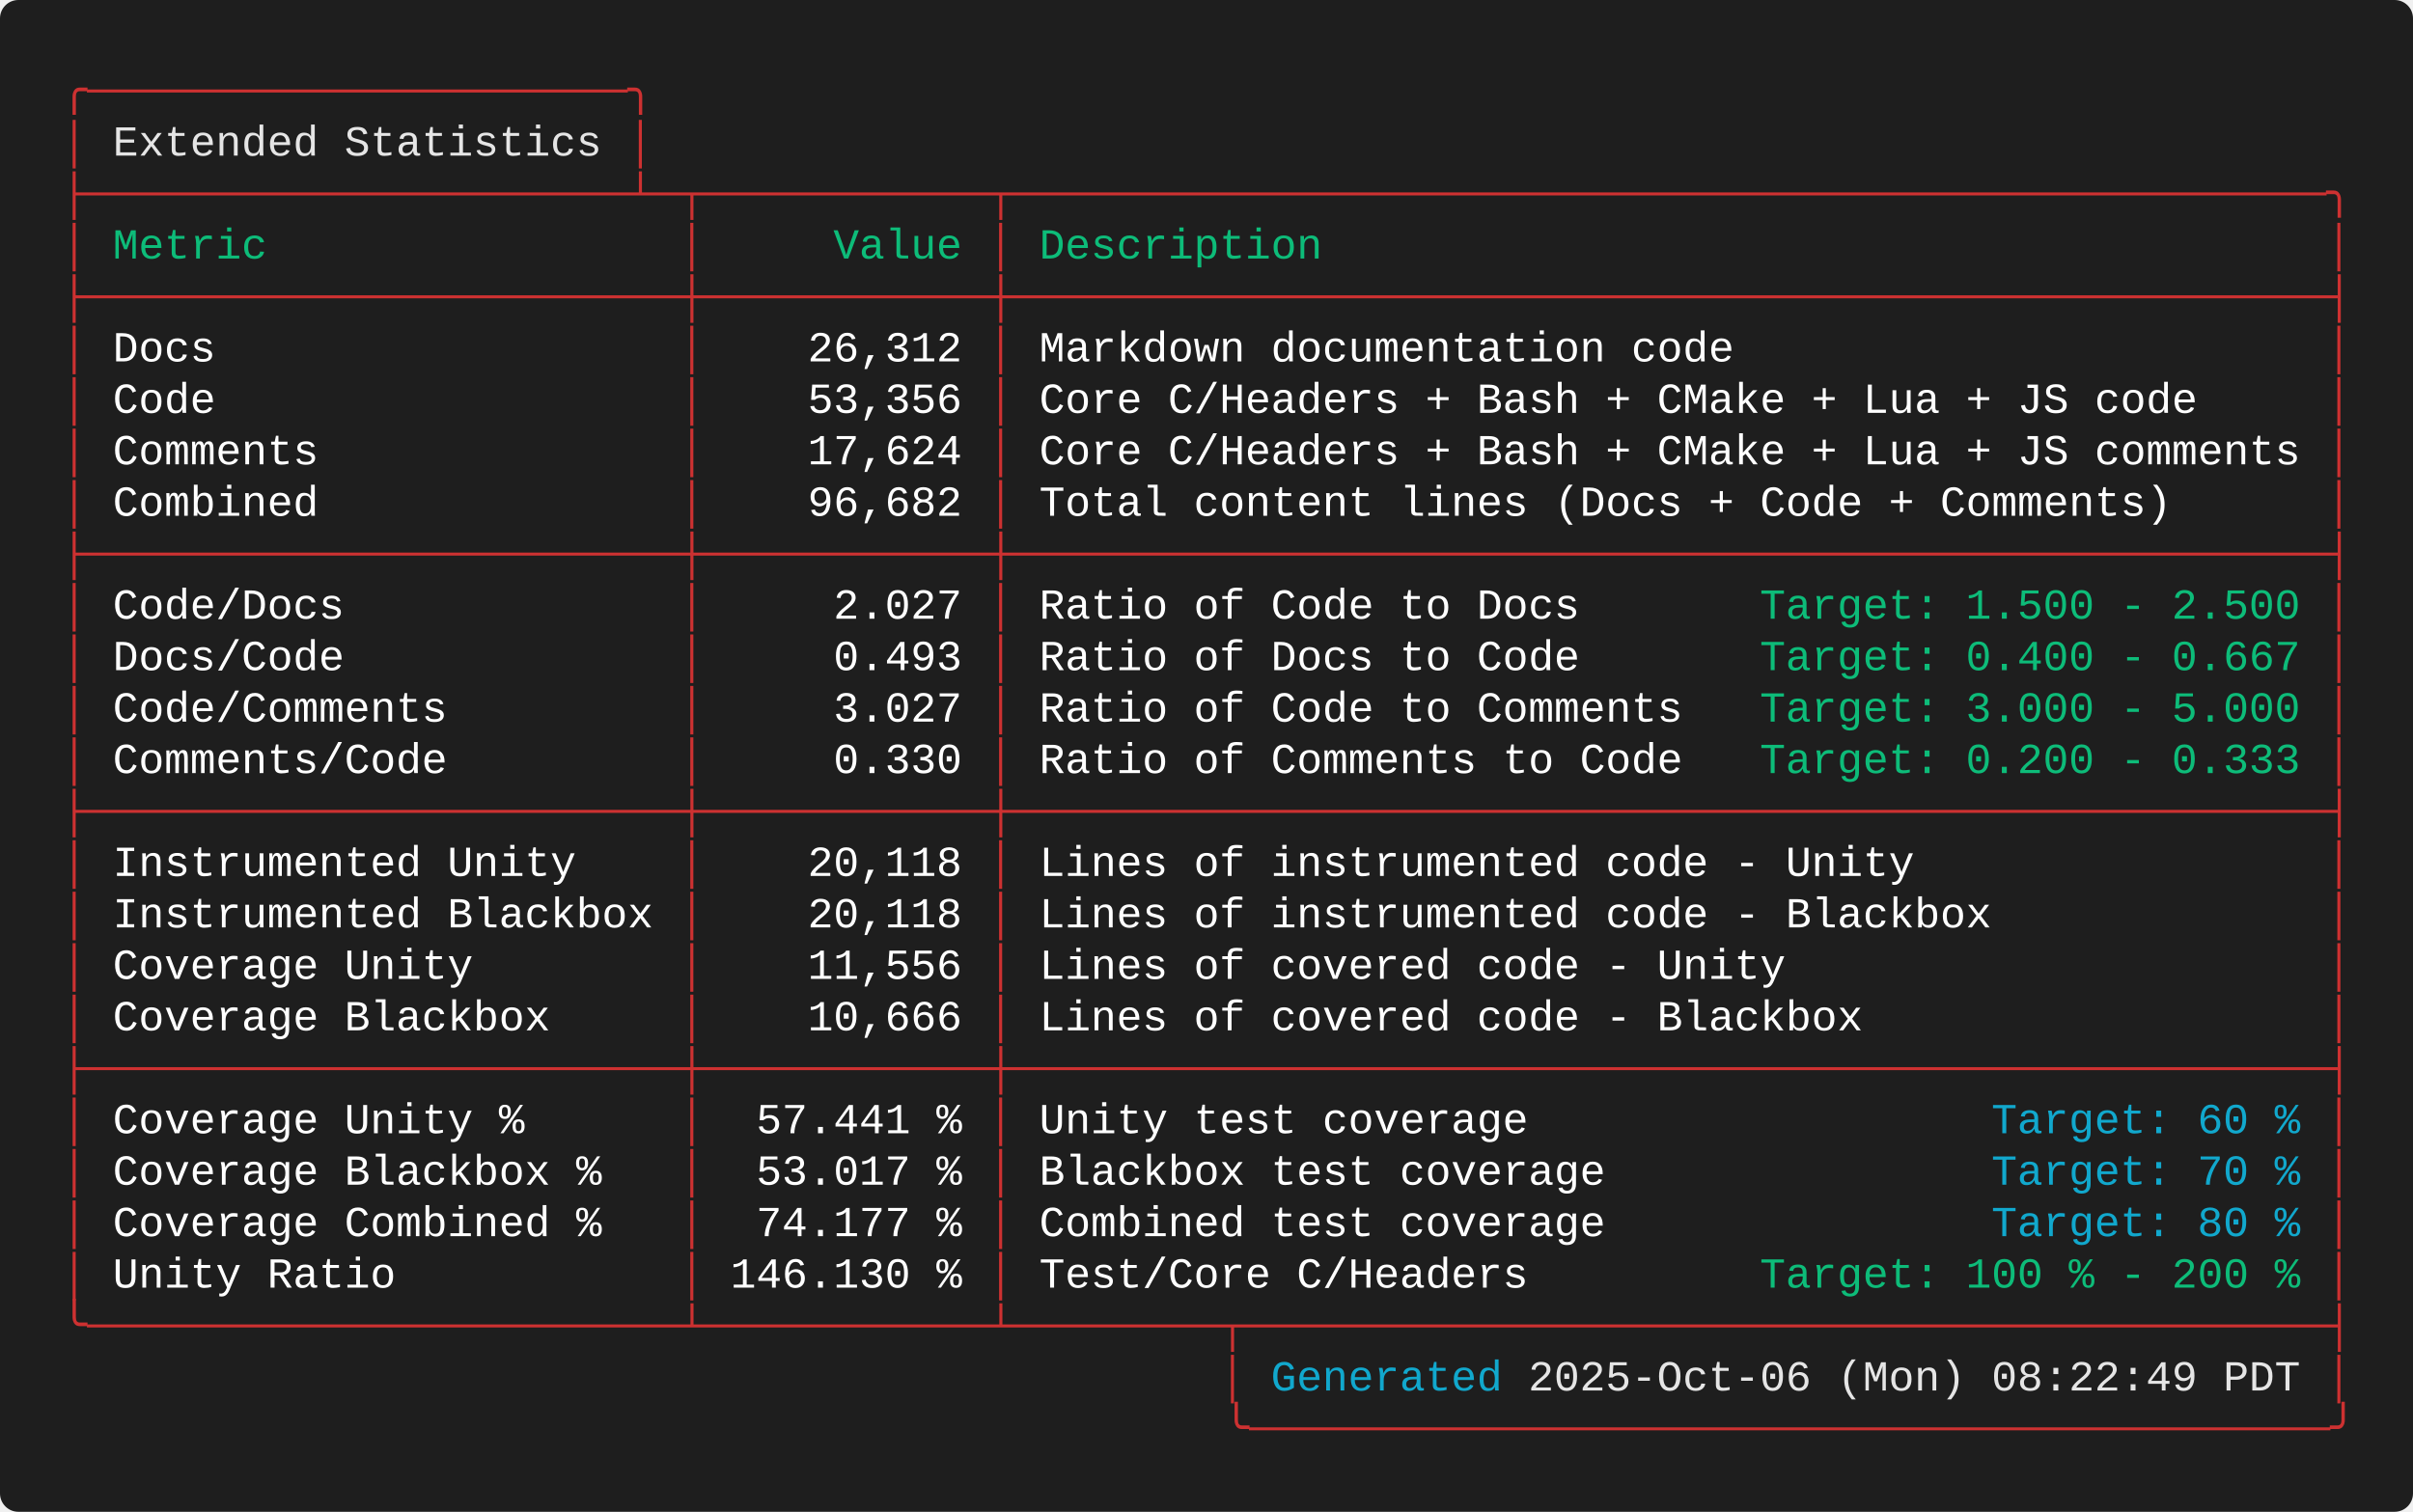
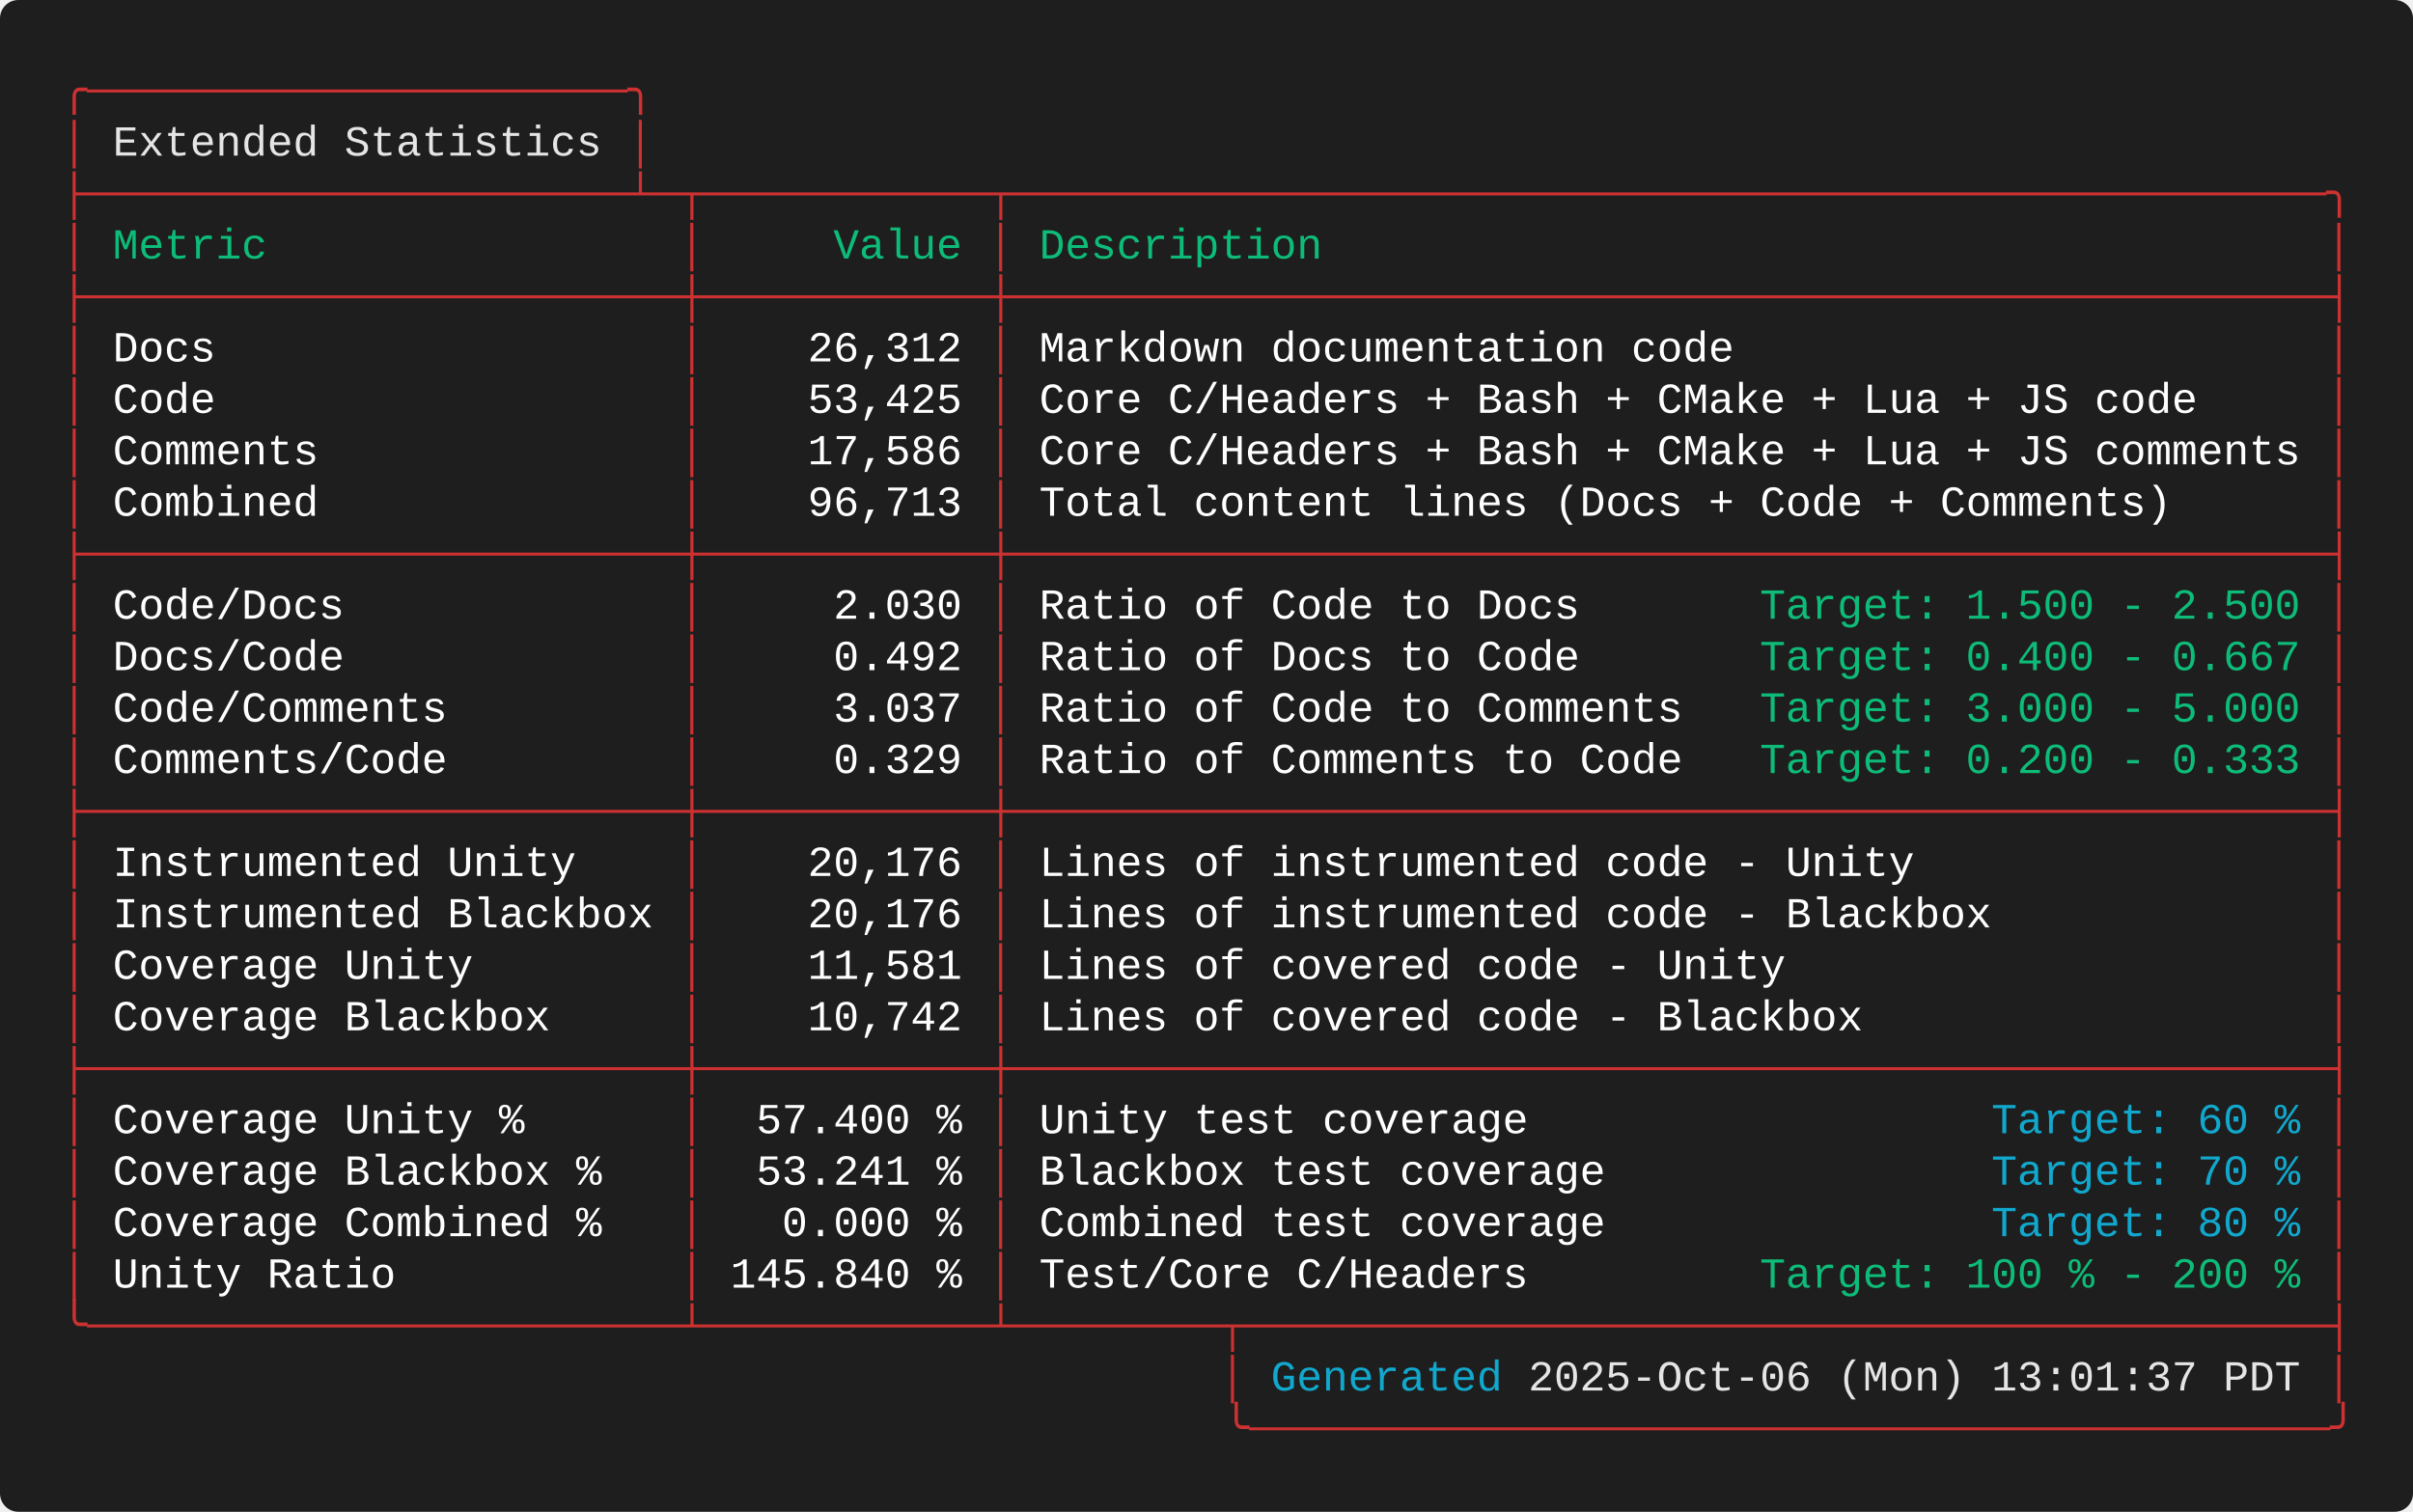
<svg xmlns="http://www.w3.org/2000/svg" width="787.60" height="493.60" viewBox="0 0 787.60 493.60">
  <defs>
    <style type="text/css">.terminal-text { font-family: 'Consolas', 'Consolas', 'Monaco', 'Courier New', monospace; }</style>
  </defs>
  <rect width="100%" height="100%" fill="#1e1e1e" rx="6" />
  <text x="20.00" y="34.00" font-size="14" class="terminal-text" xml:space="preserve" textLength="193.20" lengthAdjust="spacingAndGlyphs" fill="#cd3131">╭─────────────────────╮</text>
  <text x="20.00" y="50.80" font-size="14" class="terminal-text" xml:space="preserve" textLength="16.80" lengthAdjust="spacingAndGlyphs" fill="#cd3131">│ </text>
  <text x="36.80" y="50.80" font-size="14" class="terminal-text" xml:space="preserve" textLength="159.60" lengthAdjust="spacingAndGlyphs" fill="#e5e5e5">Extended Statistics</text>
  <text x="196.40" y="50.80" font-size="14" class="terminal-text" xml:space="preserve" textLength="8.40" lengthAdjust="spacingAndGlyphs" fill="#ffffff"> </text>
  <text x="204.80" y="50.80" font-size="14" class="terminal-text" xml:space="preserve" textLength="8.40" lengthAdjust="spacingAndGlyphs" fill="#cd3131">│</text>
  <text x="20.00" y="67.60" font-size="14" class="terminal-text" xml:space="preserve" textLength="747.60" lengthAdjust="spacingAndGlyphs" fill="#cd3131">├─────────────────────┴─┬───────────┬───────────────────────────────────────────────────╮</text>
  <text x="20.00" y="84.40" font-size="14" class="terminal-text" xml:space="preserve" textLength="8.40" lengthAdjust="spacingAndGlyphs" fill="#cd3131">│</text>
  <text x="28.40" y="84.40" font-size="14" class="terminal-text" xml:space="preserve" textLength="193.20" lengthAdjust="spacingAndGlyphs" fill="#0dbc79"> Metric                </text>
  <text x="221.60" y="84.40" font-size="14" class="terminal-text" xml:space="preserve" textLength="8.40" lengthAdjust="spacingAndGlyphs" fill="#cd3131">│</text>
  <text x="230.00" y="84.40" font-size="14" class="terminal-text" xml:space="preserve" textLength="92.40" lengthAdjust="spacingAndGlyphs" fill="#0dbc79">     Value </text>
  <text x="322.40" y="84.40" font-size="14" class="terminal-text" xml:space="preserve" textLength="8.40" lengthAdjust="spacingAndGlyphs" fill="#cd3131">│</text>
  <text x="330.80" y="84.40" font-size="14" class="terminal-text" xml:space="preserve" textLength="428.40" lengthAdjust="spacingAndGlyphs" fill="#0dbc79"> Description                                       </text>
  <text x="759.20" y="84.40" font-size="14" class="terminal-text" xml:space="preserve" textLength="8.40" lengthAdjust="spacingAndGlyphs" fill="#cd3131">│</text>
  <text x="20.00" y="101.20" font-size="14" class="terminal-text" xml:space="preserve" textLength="747.60" lengthAdjust="spacingAndGlyphs" fill="#cd3131">├───────────────────────┼───────────┼───────────────────────────────────────────────────┤</text>
  <text x="20.00" y="118.00" font-size="14" class="terminal-text" xml:space="preserve" textLength="8.40" lengthAdjust="spacingAndGlyphs" fill="#cd3131">│</text>
  <text x="28.40" y="118.00" font-size="14" class="terminal-text" xml:space="preserve" textLength="193.20" lengthAdjust="spacingAndGlyphs" fill="#ffffff"> Docs                  </text>
  <text x="221.60" y="118.00" font-size="14" class="terminal-text" xml:space="preserve" textLength="8.40" lengthAdjust="spacingAndGlyphs" fill="#cd3131">│</text>
  <text x="230.00" y="118.00" font-size="14" class="terminal-text" xml:space="preserve" textLength="92.40" lengthAdjust="spacingAndGlyphs" fill="#ffffff">    26,312 </text>
  <text x="322.40" y="118.00" font-size="14" class="terminal-text" xml:space="preserve" textLength="8.40" lengthAdjust="spacingAndGlyphs" fill="#cd3131">│</text>
  <text x="330.80" y="118.00" font-size="14" class="terminal-text" xml:space="preserve" textLength="428.40" lengthAdjust="spacingAndGlyphs" fill="#ffffff"> Markdown documentation code                       </text>
  <text x="759.20" y="118.00" font-size="14" class="terminal-text" xml:space="preserve" textLength="8.40" lengthAdjust="spacingAndGlyphs" fill="#cd3131">│</text>
  <text x="20.00" y="134.80" font-size="14" class="terminal-text" xml:space="preserve" textLength="8.40" lengthAdjust="spacingAndGlyphs" fill="#cd3131">│</text>
  <text x="28.40" y="134.80" font-size="14" class="terminal-text" xml:space="preserve" textLength="193.20" lengthAdjust="spacingAndGlyphs" fill="#ffffff"> Code                  </text>
  <text x="221.60" y="134.80" font-size="14" class="terminal-text" xml:space="preserve" textLength="8.40" lengthAdjust="spacingAndGlyphs" fill="#cd3131">│</text>
-   <text x="230.00" y="134.80" font-size="14" class="terminal-text" xml:space="preserve" textLength="92.40" lengthAdjust="spacingAndGlyphs" fill="#ffffff">    53,356 </text>
+   <text x="230.00" y="134.80" font-size="14" class="terminal-text" xml:space="preserve" textLength="92.40" lengthAdjust="spacingAndGlyphs" fill="#ffffff">    53,425 </text>
  <text x="322.40" y="134.80" font-size="14" class="terminal-text" xml:space="preserve" textLength="8.40" lengthAdjust="spacingAndGlyphs" fill="#cd3131">│</text>
  <text x="330.80" y="134.80" font-size="14" class="terminal-text" xml:space="preserve" textLength="428.40" lengthAdjust="spacingAndGlyphs" fill="#ffffff"> Core C/Headers + Bash + CMake + Lua + JS code     </text>
  <text x="759.20" y="134.80" font-size="14" class="terminal-text" xml:space="preserve" textLength="8.40" lengthAdjust="spacingAndGlyphs" fill="#cd3131">│</text>
  <text x="20.00" y="151.60" font-size="14" class="terminal-text" xml:space="preserve" textLength="8.40" lengthAdjust="spacingAndGlyphs" fill="#cd3131">│</text>
  <text x="28.40" y="151.60" font-size="14" class="terminal-text" xml:space="preserve" textLength="193.20" lengthAdjust="spacingAndGlyphs" fill="#ffffff"> Comments              </text>
  <text x="221.60" y="151.60" font-size="14" class="terminal-text" xml:space="preserve" textLength="8.40" lengthAdjust="spacingAndGlyphs" fill="#cd3131">│</text>
-   <text x="230.00" y="151.60" font-size="14" class="terminal-text" xml:space="preserve" textLength="92.40" lengthAdjust="spacingAndGlyphs" fill="#ffffff">    17,624 </text>
+   <text x="230.00" y="151.60" font-size="14" class="terminal-text" xml:space="preserve" textLength="92.40" lengthAdjust="spacingAndGlyphs" fill="#ffffff">    17,586 </text>
  <text x="322.40" y="151.60" font-size="14" class="terminal-text" xml:space="preserve" textLength="8.40" lengthAdjust="spacingAndGlyphs" fill="#cd3131">│</text>
  <text x="330.80" y="151.60" font-size="14" class="terminal-text" xml:space="preserve" textLength="428.40" lengthAdjust="spacingAndGlyphs" fill="#ffffff"> Core C/Headers + Bash + CMake + Lua + JS comments </text>
  <text x="759.20" y="151.60" font-size="14" class="terminal-text" xml:space="preserve" textLength="8.40" lengthAdjust="spacingAndGlyphs" fill="#cd3131">│</text>
  <text x="20.00" y="168.40" font-size="14" class="terminal-text" xml:space="preserve" textLength="8.40" lengthAdjust="spacingAndGlyphs" fill="#cd3131">│</text>
  <text x="28.40" y="168.40" font-size="14" class="terminal-text" xml:space="preserve" textLength="193.20" lengthAdjust="spacingAndGlyphs" fill="#ffffff"> Combined              </text>
  <text x="221.60" y="168.40" font-size="14" class="terminal-text" xml:space="preserve" textLength="8.40" lengthAdjust="spacingAndGlyphs" fill="#cd3131">│</text>
-   <text x="230.00" y="168.40" font-size="14" class="terminal-text" xml:space="preserve" textLength="92.40" lengthAdjust="spacingAndGlyphs" fill="#ffffff">    96,682 </text>
+   <text x="230.00" y="168.40" font-size="14" class="terminal-text" xml:space="preserve" textLength="92.40" lengthAdjust="spacingAndGlyphs" fill="#ffffff">    96,713 </text>
  <text x="322.40" y="168.40" font-size="14" class="terminal-text" xml:space="preserve" textLength="8.40" lengthAdjust="spacingAndGlyphs" fill="#cd3131">│</text>
  <text x="330.80" y="168.40" font-size="14" class="terminal-text" xml:space="preserve" textLength="428.40" lengthAdjust="spacingAndGlyphs" fill="#ffffff"> Total content lines (Docs + Code + Comments)      </text>
  <text x="759.20" y="168.40" font-size="14" class="terminal-text" xml:space="preserve" textLength="8.40" lengthAdjust="spacingAndGlyphs" fill="#cd3131">│</text>
  <text x="20.00" y="185.20" font-size="14" class="terminal-text" xml:space="preserve" textLength="747.60" lengthAdjust="spacingAndGlyphs" fill="#cd3131">├───────────────────────┼───────────┼───────────────────────────────────────────────────┤</text>
  <text x="20.00" y="202.00" font-size="14" class="terminal-text" xml:space="preserve" textLength="8.40" lengthAdjust="spacingAndGlyphs" fill="#cd3131">│</text>
  <text x="28.40" y="202.00" font-size="14" class="terminal-text" xml:space="preserve" textLength="193.20" lengthAdjust="spacingAndGlyphs" fill="#ffffff"> Code/Docs             </text>
  <text x="221.60" y="202.00" font-size="14" class="terminal-text" xml:space="preserve" textLength="8.40" lengthAdjust="spacingAndGlyphs" fill="#cd3131">│</text>
-   <text x="230.00" y="202.00" font-size="14" class="terminal-text" xml:space="preserve" textLength="92.40" lengthAdjust="spacingAndGlyphs" fill="#ffffff">     2.027 </text>
+   <text x="230.00" y="202.00" font-size="14" class="terminal-text" xml:space="preserve" textLength="92.40" lengthAdjust="spacingAndGlyphs" fill="#ffffff">     2.030 </text>
  <text x="322.40" y="202.00" font-size="14" class="terminal-text" xml:space="preserve" textLength="8.40" lengthAdjust="spacingAndGlyphs" fill="#cd3131">│</text>
  <text x="330.80" y="202.00" font-size="14" class="terminal-text" xml:space="preserve" textLength="243.60" lengthAdjust="spacingAndGlyphs" fill="#ffffff"> Ratio of Code to Docs       </text>
  <text x="574.40" y="202.00" font-size="14" class="terminal-text" xml:space="preserve" textLength="176.40" lengthAdjust="spacingAndGlyphs" fill="#0dbc79">Target: 1.500 - 2.500</text>
  <text x="750.80" y="202.00" font-size="14" class="terminal-text" xml:space="preserve" textLength="8.40" lengthAdjust="spacingAndGlyphs" fill="#ffffff"> </text>
  <text x="759.20" y="202.00" font-size="14" class="terminal-text" xml:space="preserve" textLength="8.40" lengthAdjust="spacingAndGlyphs" fill="#cd3131">│</text>
  <text x="20.00" y="218.80" font-size="14" class="terminal-text" xml:space="preserve" textLength="8.40" lengthAdjust="spacingAndGlyphs" fill="#cd3131">│</text>
  <text x="28.40" y="218.80" font-size="14" class="terminal-text" xml:space="preserve" textLength="193.20" lengthAdjust="spacingAndGlyphs" fill="#ffffff"> Docs/Code             </text>
  <text x="221.60" y="218.80" font-size="14" class="terminal-text" xml:space="preserve" textLength="8.40" lengthAdjust="spacingAndGlyphs" fill="#cd3131">│</text>
-   <text x="230.00" y="218.80" font-size="14" class="terminal-text" xml:space="preserve" textLength="92.40" lengthAdjust="spacingAndGlyphs" fill="#ffffff">     0.493 </text>
+   <text x="230.00" y="218.80" font-size="14" class="terminal-text" xml:space="preserve" textLength="92.40" lengthAdjust="spacingAndGlyphs" fill="#ffffff">     0.492 </text>
  <text x="322.40" y="218.80" font-size="14" class="terminal-text" xml:space="preserve" textLength="8.40" lengthAdjust="spacingAndGlyphs" fill="#cd3131">│</text>
  <text x="330.80" y="218.80" font-size="14" class="terminal-text" xml:space="preserve" textLength="243.60" lengthAdjust="spacingAndGlyphs" fill="#ffffff"> Ratio of Docs to Code       </text>
  <text x="574.40" y="218.80" font-size="14" class="terminal-text" xml:space="preserve" textLength="184.80" lengthAdjust="spacingAndGlyphs" fill="#0dbc79">Target: 0.400 - 0.667 </text>
  <text x="759.20" y="218.80" font-size="14" class="terminal-text" xml:space="preserve" textLength="8.40" lengthAdjust="spacingAndGlyphs" fill="#cd3131">│</text>
  <text x="20.00" y="235.60" font-size="14" class="terminal-text" xml:space="preserve" textLength="8.40" lengthAdjust="spacingAndGlyphs" fill="#cd3131">│</text>
  <text x="28.40" y="235.60" font-size="14" class="terminal-text" xml:space="preserve" textLength="193.20" lengthAdjust="spacingAndGlyphs" fill="#ffffff"> Code/Comments         </text>
  <text x="221.60" y="235.60" font-size="14" class="terminal-text" xml:space="preserve" textLength="8.40" lengthAdjust="spacingAndGlyphs" fill="#cd3131">│</text>
-   <text x="230.00" y="235.60" font-size="14" class="terminal-text" xml:space="preserve" textLength="92.40" lengthAdjust="spacingAndGlyphs" fill="#ffffff">     3.027 </text>
+   <text x="230.00" y="235.60" font-size="14" class="terminal-text" xml:space="preserve" textLength="92.40" lengthAdjust="spacingAndGlyphs" fill="#ffffff">     3.037 </text>
  <text x="322.40" y="235.60" font-size="14" class="terminal-text" xml:space="preserve" textLength="8.40" lengthAdjust="spacingAndGlyphs" fill="#cd3131">│</text>
  <text x="330.80" y="235.60" font-size="14" class="terminal-text" xml:space="preserve" textLength="243.60" lengthAdjust="spacingAndGlyphs" fill="#ffffff"> Ratio of Code to Comments   </text>
  <text x="574.40" y="235.60" font-size="14" class="terminal-text" xml:space="preserve" textLength="176.40" lengthAdjust="spacingAndGlyphs" fill="#0dbc79">Target: 3.000 - 5.000</text>
  <text x="750.80" y="235.60" font-size="14" class="terminal-text" xml:space="preserve" textLength="8.40" lengthAdjust="spacingAndGlyphs" fill="#ffffff"> </text>
  <text x="759.20" y="235.60" font-size="14" class="terminal-text" xml:space="preserve" textLength="8.40" lengthAdjust="spacingAndGlyphs" fill="#cd3131">│</text>
  <text x="20.00" y="252.40" font-size="14" class="terminal-text" xml:space="preserve" textLength="8.40" lengthAdjust="spacingAndGlyphs" fill="#cd3131">│</text>
  <text x="28.40" y="252.40" font-size="14" class="terminal-text" xml:space="preserve" textLength="193.20" lengthAdjust="spacingAndGlyphs" fill="#ffffff"> Comments/Code         </text>
  <text x="221.60" y="252.40" font-size="14" class="terminal-text" xml:space="preserve" textLength="8.40" lengthAdjust="spacingAndGlyphs" fill="#cd3131">│</text>
-   <text x="230.00" y="252.40" font-size="14" class="terminal-text" xml:space="preserve" textLength="92.40" lengthAdjust="spacingAndGlyphs" fill="#ffffff">     0.330 </text>
+   <text x="230.00" y="252.40" font-size="14" class="terminal-text" xml:space="preserve" textLength="92.40" lengthAdjust="spacingAndGlyphs" fill="#ffffff">     0.329 </text>
  <text x="322.40" y="252.40" font-size="14" class="terminal-text" xml:space="preserve" textLength="8.40" lengthAdjust="spacingAndGlyphs" fill="#cd3131">│</text>
  <text x="330.80" y="252.40" font-size="14" class="terminal-text" xml:space="preserve" textLength="243.60" lengthAdjust="spacingAndGlyphs" fill="#ffffff"> Ratio of Comments to Code   </text>
  <text x="574.40" y="252.40" font-size="14" class="terminal-text" xml:space="preserve" textLength="176.40" lengthAdjust="spacingAndGlyphs" fill="#0dbc79">Target: 0.200 - 0.333</text>
  <text x="750.80" y="252.40" font-size="14" class="terminal-text" xml:space="preserve" textLength="8.40" lengthAdjust="spacingAndGlyphs" fill="#ffffff"> </text>
  <text x="759.20" y="252.40" font-size="14" class="terminal-text" xml:space="preserve" textLength="8.40" lengthAdjust="spacingAndGlyphs" fill="#cd3131">│</text>
  <text x="20.00" y="269.20" font-size="14" class="terminal-text" xml:space="preserve" textLength="747.60" lengthAdjust="spacingAndGlyphs" fill="#cd3131">├───────────────────────┼───────────┼───────────────────────────────────────────────────┤</text>
  <text x="20.00" y="286.00" font-size="14" class="terminal-text" xml:space="preserve" textLength="8.40" lengthAdjust="spacingAndGlyphs" fill="#cd3131">│</text>
  <text x="28.40" y="286.00" font-size="14" class="terminal-text" xml:space="preserve" textLength="193.20" lengthAdjust="spacingAndGlyphs" fill="#ffffff"> Instrumented Unity    </text>
  <text x="221.60" y="286.00" font-size="14" class="terminal-text" xml:space="preserve" textLength="8.40" lengthAdjust="spacingAndGlyphs" fill="#cd3131">│</text>
-   <text x="230.00" y="286.00" font-size="14" class="terminal-text" xml:space="preserve" textLength="92.40" lengthAdjust="spacingAndGlyphs" fill="#ffffff">    20,118 </text>
+   <text x="230.00" y="286.00" font-size="14" class="terminal-text" xml:space="preserve" textLength="92.40" lengthAdjust="spacingAndGlyphs" fill="#ffffff">    20,176 </text>
  <text x="322.40" y="286.00" font-size="14" class="terminal-text" xml:space="preserve" textLength="8.40" lengthAdjust="spacingAndGlyphs" fill="#cd3131">│</text>
  <text x="330.80" y="286.00" font-size="14" class="terminal-text" xml:space="preserve" textLength="428.40" lengthAdjust="spacingAndGlyphs" fill="#ffffff"> Lines of instrumented code - Unity                </text>
  <text x="759.20" y="286.00" font-size="14" class="terminal-text" xml:space="preserve" textLength="8.40" lengthAdjust="spacingAndGlyphs" fill="#cd3131">│</text>
  <text x="20.00" y="302.80" font-size="14" class="terminal-text" xml:space="preserve" textLength="8.40" lengthAdjust="spacingAndGlyphs" fill="#cd3131">│</text>
  <text x="28.40" y="302.80" font-size="14" class="terminal-text" xml:space="preserve" textLength="193.20" lengthAdjust="spacingAndGlyphs" fill="#ffffff"> Instrumented Blackbox </text>
  <text x="221.60" y="302.80" font-size="14" class="terminal-text" xml:space="preserve" textLength="8.40" lengthAdjust="spacingAndGlyphs" fill="#cd3131">│</text>
-   <text x="230.00" y="302.80" font-size="14" class="terminal-text" xml:space="preserve" textLength="92.40" lengthAdjust="spacingAndGlyphs" fill="#ffffff">    20,118 </text>
+   <text x="230.00" y="302.80" font-size="14" class="terminal-text" xml:space="preserve" textLength="92.40" lengthAdjust="spacingAndGlyphs" fill="#ffffff">    20,176 </text>
  <text x="322.40" y="302.80" font-size="14" class="terminal-text" xml:space="preserve" textLength="8.40" lengthAdjust="spacingAndGlyphs" fill="#cd3131">│</text>
  <text x="330.80" y="302.80" font-size="14" class="terminal-text" xml:space="preserve" textLength="428.40" lengthAdjust="spacingAndGlyphs" fill="#ffffff"> Lines of instrumented code - Blackbox             </text>
  <text x="759.20" y="302.80" font-size="14" class="terminal-text" xml:space="preserve" textLength="8.40" lengthAdjust="spacingAndGlyphs" fill="#cd3131">│</text>
  <text x="20.00" y="319.60" font-size="14" class="terminal-text" xml:space="preserve" textLength="8.40" lengthAdjust="spacingAndGlyphs" fill="#cd3131">│</text>
  <text x="28.40" y="319.60" font-size="14" class="terminal-text" xml:space="preserve" textLength="193.20" lengthAdjust="spacingAndGlyphs" fill="#ffffff"> Coverage Unity        </text>
  <text x="221.60" y="319.60" font-size="14" class="terminal-text" xml:space="preserve" textLength="8.40" lengthAdjust="spacingAndGlyphs" fill="#cd3131">│</text>
-   <text x="230.00" y="319.60" font-size="14" class="terminal-text" xml:space="preserve" textLength="92.40" lengthAdjust="spacingAndGlyphs" fill="#ffffff">    11,556 </text>
+   <text x="230.00" y="319.60" font-size="14" class="terminal-text" xml:space="preserve" textLength="92.40" lengthAdjust="spacingAndGlyphs" fill="#ffffff">    11,581 </text>
  <text x="322.40" y="319.60" font-size="14" class="terminal-text" xml:space="preserve" textLength="8.40" lengthAdjust="spacingAndGlyphs" fill="#cd3131">│</text>
  <text x="330.80" y="319.60" font-size="14" class="terminal-text" xml:space="preserve" textLength="428.40" lengthAdjust="spacingAndGlyphs" fill="#ffffff"> Lines of covered code - Unity                     </text>
  <text x="759.20" y="319.60" font-size="14" class="terminal-text" xml:space="preserve" textLength="8.40" lengthAdjust="spacingAndGlyphs" fill="#cd3131">│</text>
  <text x="20.00" y="336.40" font-size="14" class="terminal-text" xml:space="preserve" textLength="8.40" lengthAdjust="spacingAndGlyphs" fill="#cd3131">│</text>
  <text x="28.40" y="336.40" font-size="14" class="terminal-text" xml:space="preserve" textLength="193.20" lengthAdjust="spacingAndGlyphs" fill="#ffffff"> Coverage Blackbox     </text>
  <text x="221.60" y="336.40" font-size="14" class="terminal-text" xml:space="preserve" textLength="8.40" lengthAdjust="spacingAndGlyphs" fill="#cd3131">│</text>
-   <text x="230.00" y="336.40" font-size="14" class="terminal-text" xml:space="preserve" textLength="92.40" lengthAdjust="spacingAndGlyphs" fill="#ffffff">    10,666 </text>
+   <text x="230.00" y="336.40" font-size="14" class="terminal-text" xml:space="preserve" textLength="92.40" lengthAdjust="spacingAndGlyphs" fill="#ffffff">    10,742 </text>
  <text x="322.40" y="336.40" font-size="14" class="terminal-text" xml:space="preserve" textLength="8.40" lengthAdjust="spacingAndGlyphs" fill="#cd3131">│</text>
  <text x="330.80" y="336.40" font-size="14" class="terminal-text" xml:space="preserve" textLength="428.40" lengthAdjust="spacingAndGlyphs" fill="#ffffff"> Lines of covered code - Blackbox                  </text>
  <text x="759.20" y="336.40" font-size="14" class="terminal-text" xml:space="preserve" textLength="8.40" lengthAdjust="spacingAndGlyphs" fill="#cd3131">│</text>
  <text x="20.00" y="353.20" font-size="14" class="terminal-text" xml:space="preserve" textLength="747.60" lengthAdjust="spacingAndGlyphs" fill="#cd3131">├───────────────────────┼───────────┼───────────────────────────────────────────────────┤</text>
  <text x="20.00" y="370.00" font-size="14" class="terminal-text" xml:space="preserve" textLength="8.40" lengthAdjust="spacingAndGlyphs" fill="#cd3131">│</text>
  <text x="28.40" y="370.00" font-size="14" class="terminal-text" xml:space="preserve" textLength="193.20" lengthAdjust="spacingAndGlyphs" fill="#ffffff"> Coverage Unity %      </text>
  <text x="221.60" y="370.00" font-size="14" class="terminal-text" xml:space="preserve" textLength="8.40" lengthAdjust="spacingAndGlyphs" fill="#cd3131">│</text>
-   <text x="230.00" y="370.00" font-size="14" class="terminal-text" xml:space="preserve" textLength="92.40" lengthAdjust="spacingAndGlyphs" fill="#ffffff">  57.441 % </text>
+   <text x="230.00" y="370.00" font-size="14" class="terminal-text" xml:space="preserve" textLength="92.40" lengthAdjust="spacingAndGlyphs" fill="#ffffff">  57.400 % </text>
  <text x="322.40" y="370.00" font-size="14" class="terminal-text" xml:space="preserve" textLength="8.40" lengthAdjust="spacingAndGlyphs" fill="#cd3131">│</text>
  <text x="330.80" y="370.00" font-size="14" class="terminal-text" xml:space="preserve" textLength="319.20" lengthAdjust="spacingAndGlyphs" fill="#ffffff"> Unity test coverage                  </text>
  <text x="650.00" y="370.00" font-size="14" class="terminal-text" xml:space="preserve" textLength="100.80" lengthAdjust="spacingAndGlyphs" fill="#11a8cd">Target: 60 %</text>
  <text x="750.80" y="370.00" font-size="14" class="terminal-text" xml:space="preserve" textLength="8.40" lengthAdjust="spacingAndGlyphs" fill="#ffffff"> </text>
  <text x="759.20" y="370.00" font-size="14" class="terminal-text" xml:space="preserve" textLength="8.40" lengthAdjust="spacingAndGlyphs" fill="#cd3131">│</text>
  <text x="20.00" y="386.80" font-size="14" class="terminal-text" xml:space="preserve" textLength="8.40" lengthAdjust="spacingAndGlyphs" fill="#cd3131">│</text>
  <text x="28.40" y="386.80" font-size="14" class="terminal-text" xml:space="preserve" textLength="193.20" lengthAdjust="spacingAndGlyphs" fill="#ffffff"> Coverage Blackbox %   </text>
  <text x="221.60" y="386.80" font-size="14" class="terminal-text" xml:space="preserve" textLength="8.40" lengthAdjust="spacingAndGlyphs" fill="#cd3131">│</text>
-   <text x="230.00" y="386.80" font-size="14" class="terminal-text" xml:space="preserve" textLength="92.40" lengthAdjust="spacingAndGlyphs" fill="#ffffff">  53.017 % </text>
+   <text x="230.00" y="386.80" font-size="14" class="terminal-text" xml:space="preserve" textLength="92.40" lengthAdjust="spacingAndGlyphs" fill="#ffffff">  53.241 % </text>
  <text x="322.40" y="386.80" font-size="14" class="terminal-text" xml:space="preserve" textLength="8.40" lengthAdjust="spacingAndGlyphs" fill="#cd3131">│</text>
  <text x="330.80" y="386.80" font-size="14" class="terminal-text" xml:space="preserve" textLength="319.20" lengthAdjust="spacingAndGlyphs" fill="#ffffff"> Blackbox test coverage               </text>
  <text x="650.00" y="386.80" font-size="14" class="terminal-text" xml:space="preserve" textLength="100.80" lengthAdjust="spacingAndGlyphs" fill="#11a8cd">Target: 70 %</text>
  <text x="750.80" y="386.80" font-size="14" class="terminal-text" xml:space="preserve" textLength="8.40" lengthAdjust="spacingAndGlyphs" fill="#ffffff"> </text>
  <text x="759.20" y="386.80" font-size="14" class="terminal-text" xml:space="preserve" textLength="8.40" lengthAdjust="spacingAndGlyphs" fill="#cd3131">│</text>
  <text x="20.00" y="403.60" font-size="14" class="terminal-text" xml:space="preserve" textLength="8.40" lengthAdjust="spacingAndGlyphs" fill="#cd3131">│</text>
  <text x="28.40" y="403.60" font-size="14" class="terminal-text" xml:space="preserve" textLength="193.20" lengthAdjust="spacingAndGlyphs" fill="#ffffff"> Coverage Combined %   </text>
  <text x="221.60" y="403.60" font-size="14" class="terminal-text" xml:space="preserve" textLength="8.40" lengthAdjust="spacingAndGlyphs" fill="#cd3131">│</text>
-   <text x="230.00" y="403.60" font-size="14" class="terminal-text" xml:space="preserve" textLength="92.40" lengthAdjust="spacingAndGlyphs" fill="#ffffff">  74.177 % </text>
+   <text x="230.00" y="403.60" font-size="14" class="terminal-text" xml:space="preserve" textLength="92.40" lengthAdjust="spacingAndGlyphs" fill="#ffffff">   0.000 % </text>
  <text x="322.40" y="403.60" font-size="14" class="terminal-text" xml:space="preserve" textLength="8.40" lengthAdjust="spacingAndGlyphs" fill="#cd3131">│</text>
  <text x="330.80" y="403.60" font-size="14" class="terminal-text" xml:space="preserve" textLength="319.20" lengthAdjust="spacingAndGlyphs" fill="#ffffff"> Combined test coverage               </text>
  <text x="650.00" y="403.60" font-size="14" class="terminal-text" xml:space="preserve" textLength="100.80" lengthAdjust="spacingAndGlyphs" fill="#11a8cd">Target: 80 %</text>
  <text x="750.80" y="403.60" font-size="14" class="terminal-text" xml:space="preserve" textLength="8.40" lengthAdjust="spacingAndGlyphs" fill="#ffffff"> </text>
  <text x="759.20" y="403.60" font-size="14" class="terminal-text" xml:space="preserve" textLength="8.40" lengthAdjust="spacingAndGlyphs" fill="#cd3131">│</text>
  <text x="20.00" y="420.40" font-size="14" class="terminal-text" xml:space="preserve" textLength="8.40" lengthAdjust="spacingAndGlyphs" fill="#cd3131">│</text>
  <text x="28.40" y="420.40" font-size="14" class="terminal-text" xml:space="preserve" textLength="193.20" lengthAdjust="spacingAndGlyphs" fill="#ffffff"> Unity Ratio           </text>
  <text x="221.60" y="420.40" font-size="14" class="terminal-text" xml:space="preserve" textLength="8.40" lengthAdjust="spacingAndGlyphs" fill="#cd3131">│</text>
-   <text x="230.00" y="420.40" font-size="14" class="terminal-text" xml:space="preserve" textLength="92.40" lengthAdjust="spacingAndGlyphs" fill="#ffffff"> 146.130 % </text>
+   <text x="230.00" y="420.40" font-size="14" class="terminal-text" xml:space="preserve" textLength="92.40" lengthAdjust="spacingAndGlyphs" fill="#ffffff"> 145.840 % </text>
  <text x="322.40" y="420.40" font-size="14" class="terminal-text" xml:space="preserve" textLength="8.40" lengthAdjust="spacingAndGlyphs" fill="#cd3131">│</text>
  <text x="330.80" y="420.40" font-size="14" class="terminal-text" xml:space="preserve" textLength="243.60" lengthAdjust="spacingAndGlyphs" fill="#ffffff"> Test/Core C/Headers         </text>
  <text x="574.40" y="420.40" font-size="14" class="terminal-text" xml:space="preserve" textLength="176.40" lengthAdjust="spacingAndGlyphs" fill="#0dbc79">Target: 100 % - 200 %</text>
  <text x="750.80" y="420.40" font-size="14" class="terminal-text" xml:space="preserve" textLength="8.40" lengthAdjust="spacingAndGlyphs" fill="#ffffff"> </text>
  <text x="759.20" y="420.40" font-size="14" class="terminal-text" xml:space="preserve" textLength="8.40" lengthAdjust="spacingAndGlyphs" fill="#cd3131">│</text>
  <text x="20.00" y="437.20" font-size="14" class="terminal-text" xml:space="preserve" textLength="747.60" lengthAdjust="spacingAndGlyphs" fill="#cd3131">╰───────────────────────┴───────────┴────────┬──────────────────────────────────────────┤</text>
  <text x="20.00" y="454.00" font-size="14" class="terminal-text" xml:space="preserve" textLength="394.80" lengthAdjust="spacingAndGlyphs" fill="#cd3131">                                             │ </text>
  <text x="414.80" y="454.00" font-size="14" class="terminal-text" xml:space="preserve" textLength="75.60" lengthAdjust="spacingAndGlyphs" fill="#11a8cd">Generated</text>
-   <text x="490.40" y="454.00" font-size="14" class="terminal-text" xml:space="preserve" textLength="260.40" lengthAdjust="spacingAndGlyphs" fill="#e5e5e5"> 2025-Oct-06 (Mon) 08:22:49 PDT</text>
+   <text x="490.40" y="454.00" font-size="14" class="terminal-text" xml:space="preserve" textLength="260.40" lengthAdjust="spacingAndGlyphs" fill="#e5e5e5"> 2025-Oct-06 (Mon) 13:01:37 PDT</text>
  <text x="750.80" y="454.00" font-size="14" class="terminal-text" xml:space="preserve" textLength="8.40" lengthAdjust="spacingAndGlyphs" fill="#ffffff"> </text>
  <text x="759.20" y="454.00" font-size="14" class="terminal-text" xml:space="preserve" textLength="8.40" lengthAdjust="spacingAndGlyphs" fill="#cd3131">│</text>
  <text x="20.00" y="470.80" font-size="14" class="terminal-text" xml:space="preserve" textLength="747.60" lengthAdjust="spacingAndGlyphs" fill="#cd3131">                                             ╰──────────────────────────────────────────╯</text>
</svg>
